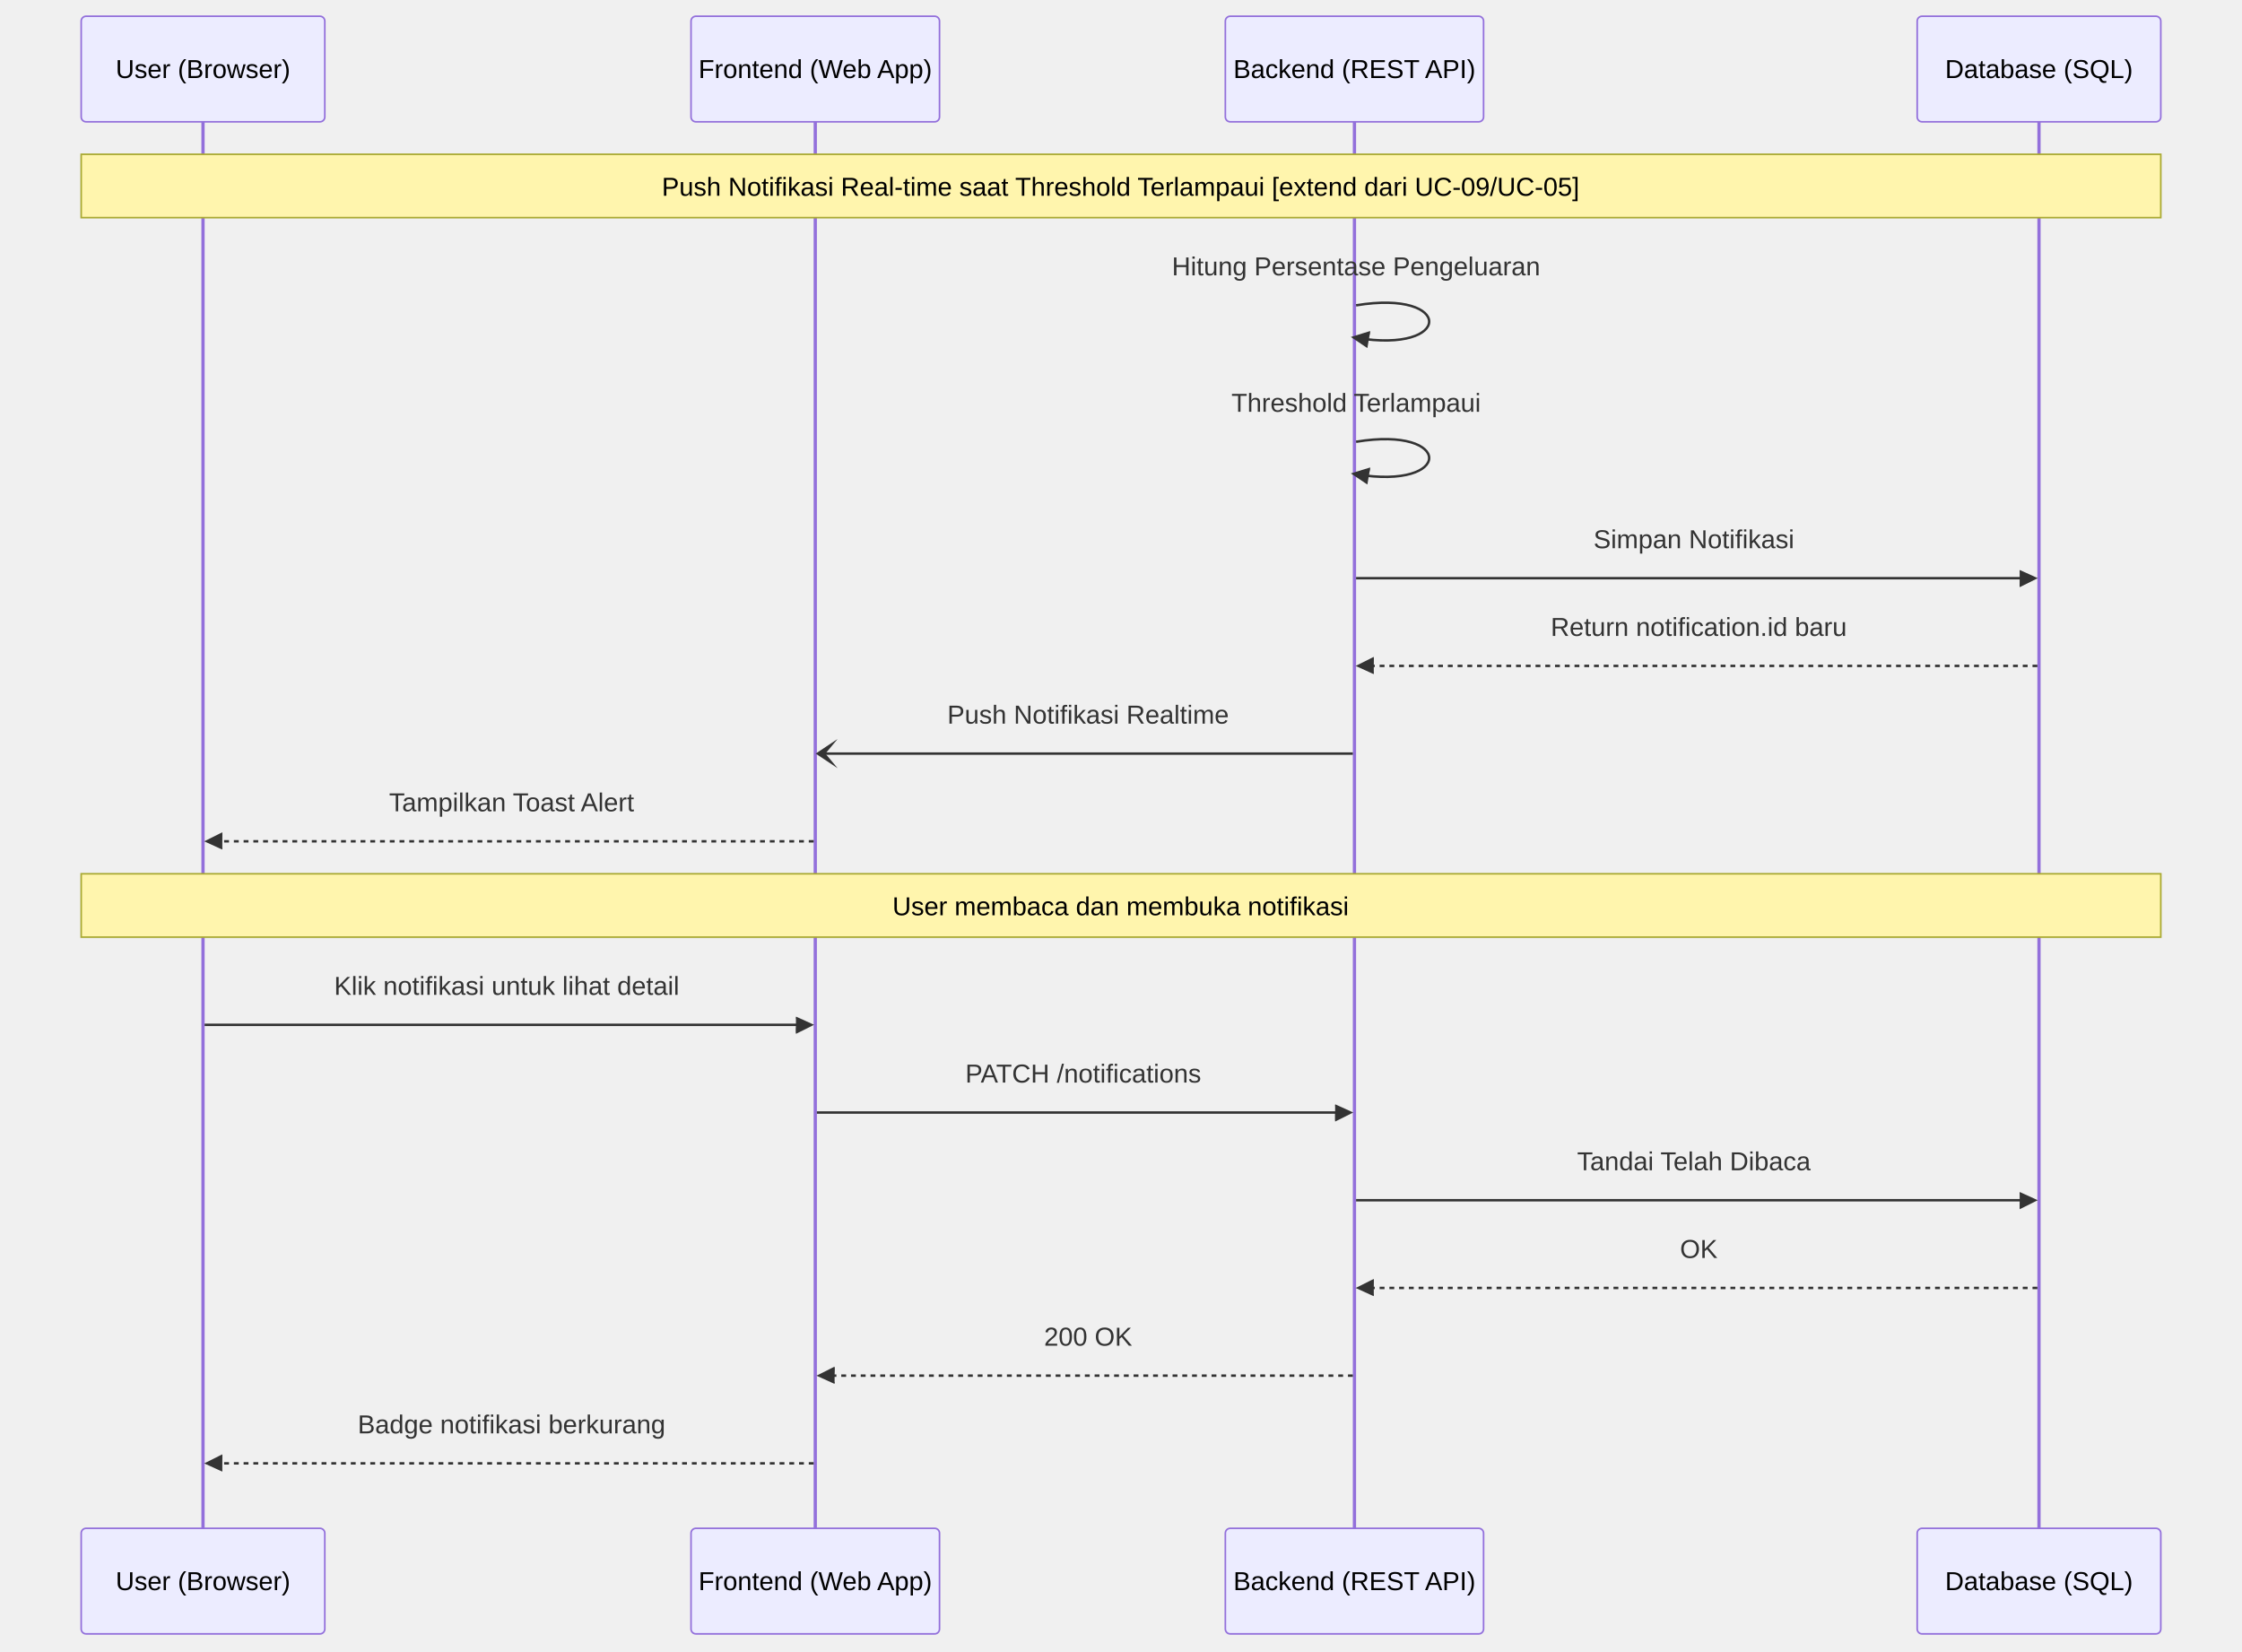
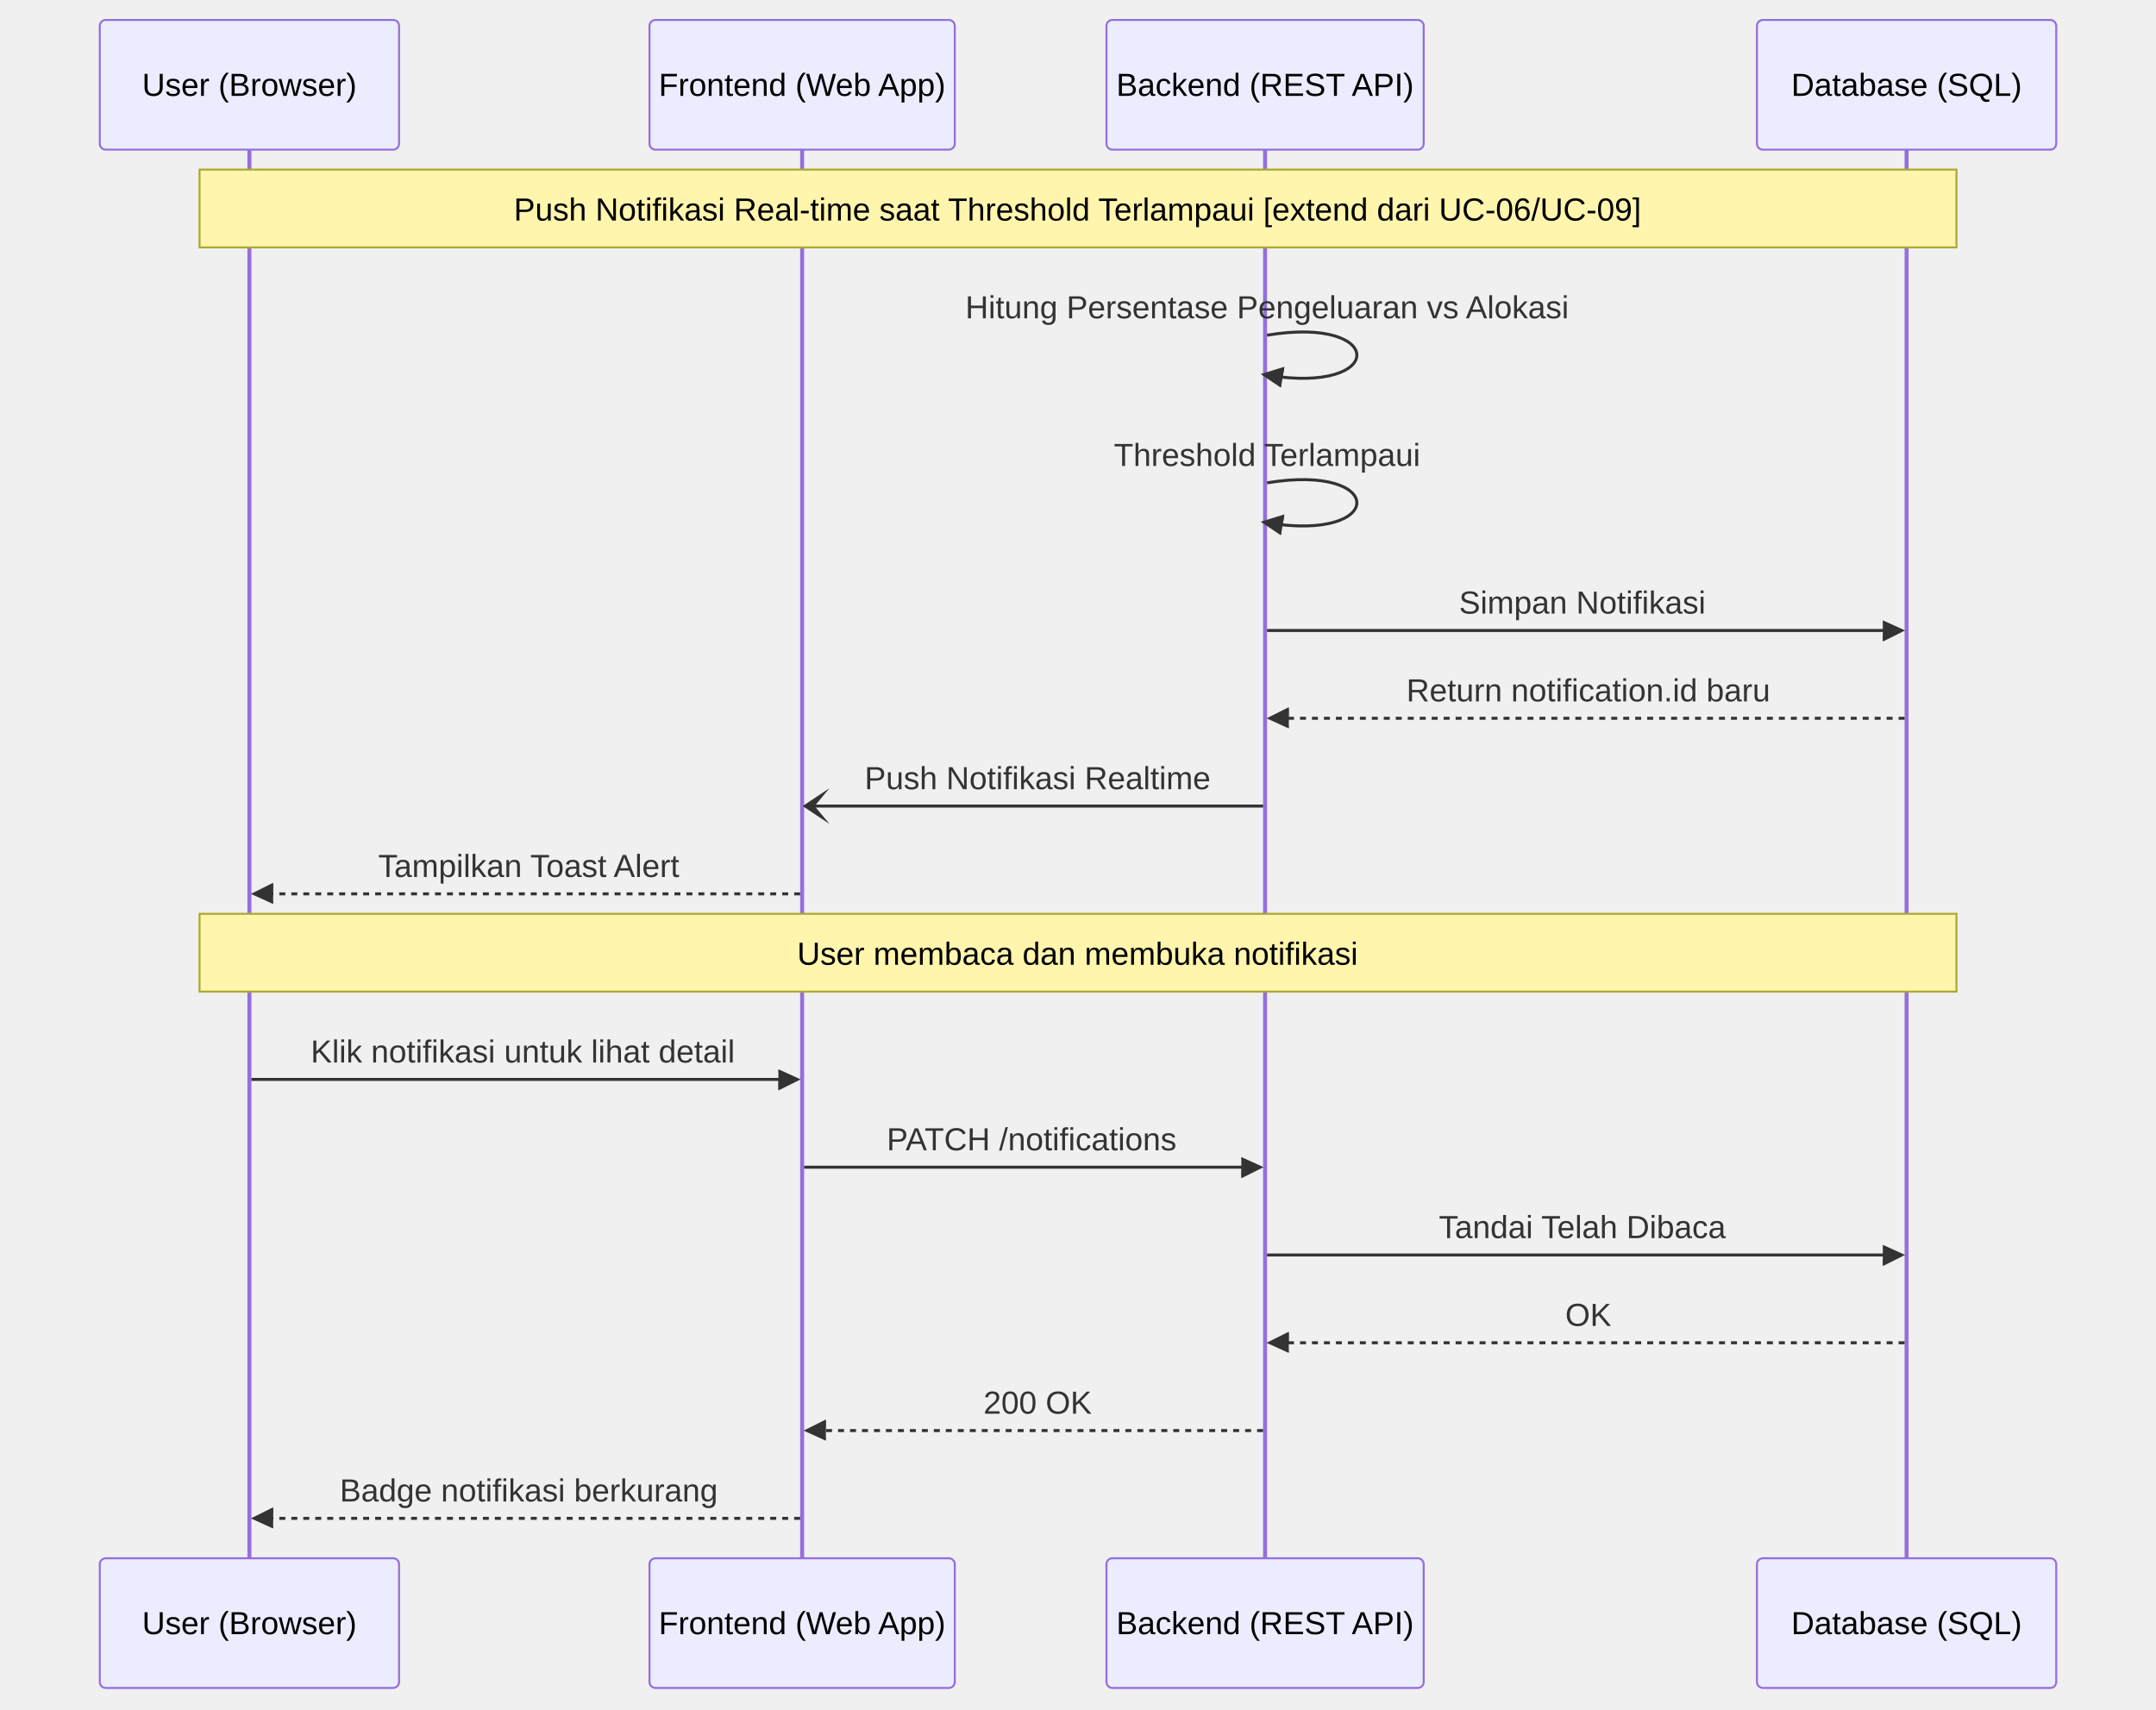
- <svg xmlns="http://www.w3.org/2000/svg" id="my-svg" width="1380.5" style="max-width: 1380.5px; background-color: transparent;" viewBox="-50 -10 1380.5 1017" role="graphics-document document" aria-roledescription="sequence">
+ <svg xmlns="http://www.w3.org/2000/svg" id="my-svg" width="100%" style="max-width: 1080.5px; background-color: transparent;" viewBox="-50 -10 1080.5 857" role="graphics-document document" aria-roledescription="sequence">
  <g>
-     <rect x="1130.5" y="931" fill="#eaeaea" stroke="#666" width="150" height="65" name="DB" rx="3" ry="3" class="actor actor-bottom" />
-     <text x="1205.5" y="963.5" dominant-baseline="central" alignment-baseline="central" class="actor actor-box" style="text-anchor: middle; font-size: 16px; font-weight: 400;">
-       <tspan x="1205.5" dy="0">Database (SQL)</tspan>
+     <rect x="830.5" y="771" fill="#eaeaea" stroke="#666" width="150" height="65" name="DB" rx="3" ry="3" class="actor actor-bottom" />
+     <text x="905.5" y="803.5" dominant-baseline="central" alignment-baseline="central" class="actor actor-box" style="text-anchor: middle; font-size: 16px; font-weight: 400;">
+       <tspan x="905.5" dy="0">Database (SQL)</tspan>
    </text>
  </g>
  <g>
-     <rect x="704.5" y="931" fill="#eaeaea" stroke="#666" width="159" height="65" name="Server" rx="3" ry="3" class="actor actor-bottom" />
-     <text x="784" y="963.5" dominant-baseline="central" alignment-baseline="central" class="actor actor-box" style="text-anchor: middle; font-size: 16px; font-weight: 400;">
-       <tspan x="784" dy="0">Backend (REST API)</tspan>
+     <rect x="504.5" y="771" fill="#eaeaea" stroke="#666" width="159" height="65" name="Server" rx="3" ry="3" class="actor actor-bottom" />
+     <text x="584" y="803.5" dominant-baseline="central" alignment-baseline="central" class="actor actor-box" style="text-anchor: middle; font-size: 16px; font-weight: 400;">
+       <tspan x="584" dy="0">Backend (REST API)</tspan>
    </text>
  </g>
  <g>
-     <rect x="375.5" y="931" fill="#eaeaea" stroke="#666" width="153" height="65" name="UI" rx="3" ry="3" class="actor actor-bottom" />
-     <text x="452" y="963.5" dominant-baseline="central" alignment-baseline="central" class="actor actor-box" style="text-anchor: middle; font-size: 16px; font-weight: 400;">
-       <tspan x="452" dy="0">Frontend (Web App)</tspan>
+     <rect x="275.5" y="771" fill="#eaeaea" stroke="#666" width="153" height="65" name="UI" rx="3" ry="3" class="actor actor-bottom" />
+     <text x="352" y="803.5" dominant-baseline="central" alignment-baseline="central" class="actor actor-box" style="text-anchor: middle; font-size: 16px; font-weight: 400;">
+       <tspan x="352" dy="0">Frontend (Web App)</tspan>
    </text>
  </g>
  <g>
-     <rect x="0" y="931" fill="#eaeaea" stroke="#666" width="150" height="65" name="User" rx="3" ry="3" class="actor actor-bottom" />
-     <text x="75" y="963.5" dominant-baseline="central" alignment-baseline="central" class="actor actor-box" style="text-anchor: middle; font-size: 16px; font-weight: 400;">
+     <rect x="0" y="771" fill="#eaeaea" stroke="#666" width="150" height="65" name="User" rx="3" ry="3" class="actor actor-bottom" />
+     <text x="75" y="803.5" dominant-baseline="central" alignment-baseline="central" class="actor actor-box" style="text-anchor: middle; font-size: 16px; font-weight: 400;">
      <tspan x="75" dy="0">User (Browser)</tspan>
    </text>
  </g>
  <g>
-     <line id="actor3" x1="1205.5" y1="65" x2="1205.5" y2="931" class="actor-line 200" stroke-width="0.5px" stroke="#999" name="DB" data-et="life-line" data-id="DB" />
+     <line id="actor3" x1="905.5" y1="65" x2="905.5" y2="771" class="actor-line 200" stroke-width="0.5px" stroke="#999" name="DB" data-et="life-line" data-id="DB" />
    <g id="root-3" data-et="participant" data-type="participant" data-id="DB">
-       <rect x="1130.5" y="0" fill="#eaeaea" stroke="#666" width="150" height="65" name="DB" rx="3" ry="3" class="actor actor-top" />
-       <text x="1205.5" y="32.5" dominant-baseline="central" alignment-baseline="central" class="actor actor-box" style="text-anchor: middle; font-size: 16px; font-weight: 400;">
-         <tspan x="1205.5" dy="0">Database (SQL)</tspan>
+       <rect x="830.5" y="0" fill="#eaeaea" stroke="#666" width="150" height="65" name="DB" rx="3" ry="3" class="actor actor-top" />
+       <text x="905.5" y="32.5" dominant-baseline="central" alignment-baseline="central" class="actor actor-box" style="text-anchor: middle; font-size: 16px; font-weight: 400;">
+         <tspan x="905.5" dy="0">Database (SQL)</tspan>
      </text>
    </g>
  </g>
  <g>
-     <line id="actor2" x1="784" y1="65" x2="784" y2="931" class="actor-line 200" stroke-width="0.5px" stroke="#999" name="Server" data-et="life-line" data-id="Server" />
+     <line id="actor2" x1="584" y1="65" x2="584" y2="771" class="actor-line 200" stroke-width="0.5px" stroke="#999" name="Server" data-et="life-line" data-id="Server" />
    <g id="root-2" data-et="participant" data-type="participant" data-id="Server">
-       <rect x="704.5" y="0" fill="#eaeaea" stroke="#666" width="159" height="65" name="Server" rx="3" ry="3" class="actor actor-top" />
-       <text x="784" y="32.5" dominant-baseline="central" alignment-baseline="central" class="actor actor-box" style="text-anchor: middle; font-size: 16px; font-weight: 400;">
-         <tspan x="784" dy="0">Backend (REST API)</tspan>
+       <rect x="504.5" y="0" fill="#eaeaea" stroke="#666" width="159" height="65" name="Server" rx="3" ry="3" class="actor actor-top" />
+       <text x="584" y="32.5" dominant-baseline="central" alignment-baseline="central" class="actor actor-box" style="text-anchor: middle; font-size: 16px; font-weight: 400;">
+         <tspan x="584" dy="0">Backend (REST API)</tspan>
      </text>
    </g>
  </g>
  <g>
-     <line id="actor1" x1="452" y1="65" x2="452" y2="931" class="actor-line 200" stroke-width="0.5px" stroke="#999" name="UI" data-et="life-line" data-id="UI" />
+     <line id="actor1" x1="352" y1="65" x2="352" y2="771" class="actor-line 200" stroke-width="0.5px" stroke="#999" name="UI" data-et="life-line" data-id="UI" />
    <g id="root-1" data-et="participant" data-type="participant" data-id="UI">
-       <rect x="375.5" y="0" fill="#eaeaea" stroke="#666" width="153" height="65" name="UI" rx="3" ry="3" class="actor actor-top" />
-       <text x="452" y="32.5" dominant-baseline="central" alignment-baseline="central" class="actor actor-box" style="text-anchor: middle; font-size: 16px; font-weight: 400;">
-         <tspan x="452" dy="0">Frontend (Web App)</tspan>
+       <rect x="275.5" y="0" fill="#eaeaea" stroke="#666" width="153" height="65" name="UI" rx="3" ry="3" class="actor actor-top" />
+       <text x="352" y="32.5" dominant-baseline="central" alignment-baseline="central" class="actor actor-box" style="text-anchor: middle; font-size: 16px; font-weight: 400;">
+         <tspan x="352" dy="0">Frontend (Web App)</tspan>
      </text>
    </g>
  </g>
  <g>
-     <line id="actor0" x1="75" y1="65" x2="75" y2="931" class="actor-line 200" stroke-width="0.5px" stroke="#999" name="User" data-et="life-line" data-id="User" />
+     <line id="actor0" x1="75" y1="65" x2="75" y2="771" class="actor-line 200" stroke-width="0.5px" stroke="#999" name="User" data-et="life-line" data-id="User" />
    <g id="root-0" data-et="participant" data-type="participant" data-id="User">
      <rect x="0" y="0" fill="#eaeaea" stroke="#666" width="150" height="65" name="User" rx="3" ry="3" class="actor actor-top" />
      <text x="75" y="32.5" dominant-baseline="central" alignment-baseline="central" class="actor actor-box" style="text-anchor: middle; font-size: 16px; font-weight: 400;">
        <tspan x="75" dy="0">User (Browser)</tspan>
      </text>
    </g>
  </g>
-   <style>#my-svg{font-family:"trebuchet ms",verdana,arial,sans-serif;font-size:16px;fill:#333;}@keyframes edge-animation-frame{from{stroke-dashoffset:0;}}@keyframes dash{to{stroke-dashoffset:0;}}#my-svg .edge-animation-slow{stroke-dasharray:9,5!important;stroke-dashoffset:900;animation:dash 50s linear infinite;stroke-linecap:round;}#my-svg .edge-animation-fast{stroke-dasharray:9,5!important;stroke-dashoffset:900;animation:dash 20s linear infinite;stroke-linecap:round;}#my-svg .error-icon{fill:#552222;}#my-svg .error-text{fill:#552222;stroke:#552222;}#my-svg .edge-thickness-normal{stroke-width:1px;}#my-svg .edge-thickness-thick{stroke-width:3.5px;}#my-svg .edge-pattern-solid{stroke-dasharray:0;}#my-svg .edge-thickness-invisible{stroke-width:0;fill:none;}#my-svg .edge-pattern-dashed{stroke-dasharray:3;}#my-svg .edge-pattern-dotted{stroke-dasharray:2;}#my-svg .marker{fill:#333333;stroke:#333333;}#my-svg .marker.cross{stroke:#333333;}#my-svg svg{font-family:"trebuchet ms",verdana,arial,sans-serif;font-size:16px;}#my-svg p{margin:0;}#my-svg .actor{stroke:#9370DB;fill:#ECECFF;stroke-width:1;}#my-svg rect.actor.outer-path[data-look="neo"]{filter:drop-shadow(1px 2px 2px rgba(185, 185, 185, 1));}#my-svg rect.note[data-look="neo"]{stroke:#aaaa33;fill:#fff5ad;filter:drop-shadow(1px 2px 2px rgba(185, 185, 185, 1));}#my-svg text.actor&gt;tspan{fill:black;stroke:none;}#my-svg .actor-line{stroke:#9370DB;}#my-svg .innerArc{stroke-width:1.5;stroke-dasharray:none;}#my-svg .messageLine0{stroke-width:1.5;stroke-dasharray:none;stroke:#333;}#my-svg .messageLine1{stroke-width:1.5;stroke-dasharray:2,2;stroke:#333;}#my-svg [id$="-arrowhead"] path{fill:#333;stroke:#333;}#my-svg .sequenceNumber{fill:white;}#my-svg [id$="-sequencenumber"]{fill:#333;}#my-svg [id$="-crosshead"] path{fill:#333;stroke:#333;}#my-svg .messageText{fill:#333;stroke:none;}#my-svg .labelBox{stroke:#9370DB;fill:#ECECFF;filter:none;}#my-svg .labelText,#my-svg .labelText&gt;tspan{fill:black;stroke:none;}#my-svg .loopText,#my-svg .loopText&gt;tspan{fill:#991b1b;stroke:none;}#my-svg .loopLine{stroke-width:2px;stroke-dasharray:2,2;stroke:#9370DB;fill:#9370DB;}#my-svg .note{stroke:#aaaa33;fill:#fff5ad;}#my-svg .noteText,#my-svg .noteText&gt;tspan{fill:black;stroke:none;font-weight:normal;}#my-svg .activation0{fill:#f4f4f4;stroke:#666;}#my-svg .activation1{fill:#f4f4f4;stroke:#666;}#my-svg .activation2{fill:#f4f4f4;stroke:#666;}#my-svg .actorPopupMenu{position:absolute;}#my-svg .actorPopupMenuPanel{position:absolute;fill:#ECECFF;box-shadow:0px 8px 16px 0px rgba(0,0,0,0.2);filter:drop-shadow(3px 5px 2px rgb(0 0 0 / 0.4));}#my-svg .actor-man circle,#my-svg line{fill:#ECECFF;stroke-width:2px;}#my-svg g rect.rect{filter:drop-shadow(1px 2px 2px rgba(185, 185, 185, 1));stroke:#9370DB;}#my-svg .node .neo-node{stroke:#9370DB;}#my-svg [data-look="neo"].node rect,#my-svg [data-look="neo"].cluster rect,#my-svg [data-look="neo"].node polygon{stroke:#9370DB;filter:drop-shadow(1px 2px 2px rgba(185, 185, 185, 1));}#my-svg [data-look="neo"].node path{stroke:#9370DB;stroke-width:1px;}#my-svg [data-look="neo"].node .outer-path{filter:drop-shadow(1px 2px 2px rgba(185, 185, 185, 1));}#my-svg [data-look="neo"].node .neo-line path{stroke:#9370DB;filter:none;}#my-svg [data-look="neo"].node circle{stroke:#9370DB;filter:drop-shadow(1px 2px 2px rgba(185, 185, 185, 1));}#my-svg [data-look="neo"].node circle .state-start{fill:#000000;}#my-svg [data-look="neo"].icon-shape .icon{fill:#9370DB;filter:drop-shadow(1px 2px 2px rgba(185, 185, 185, 1));}#my-svg [data-look="neo"].icon-shape .icon-neo path{stroke:#9370DB;filter:drop-shadow(1px 2px 2px rgba(185, 185, 185, 1));}#my-svg :root{--mermaid-font-family:"trebuchet ms",verdana,arial,sans-serif;}</style>
+   <style>#my-svg{font-family:"trebuchet ms",verdana,arial,sans-serif;font-size:16px;fill:#333;}@keyframes edge-animation-frame{from{stroke-dashoffset:0;}}@keyframes dash{to{stroke-dashoffset:0;}}#my-svg .edge-animation-slow{stroke-dasharray:9,5!important;stroke-dashoffset:900;animation:dash 50s linear infinite;stroke-linecap:round;}#my-svg .edge-animation-fast{stroke-dasharray:9,5!important;stroke-dashoffset:900;animation:dash 20s linear infinite;stroke-linecap:round;}#my-svg .error-icon{fill:#552222;}#my-svg .error-text{fill:#552222;stroke:#552222;}#my-svg .edge-thickness-normal{stroke-width:1px;}#my-svg .edge-thickness-thick{stroke-width:3.5px;}#my-svg .edge-pattern-solid{stroke-dasharray:0;}#my-svg .edge-thickness-invisible{stroke-width:0;fill:none;}#my-svg .edge-pattern-dashed{stroke-dasharray:3;}#my-svg .edge-pattern-dotted{stroke-dasharray:2;}#my-svg .marker{fill:#333333;stroke:#333333;}#my-svg .marker.cross{stroke:#333333;}#my-svg svg{font-family:"trebuchet ms",verdana,arial,sans-serif;font-size:16px;}#my-svg p{margin:0;}#my-svg .actor{stroke:#9370DB;fill:#ECECFF;stroke-width:1;}#my-svg rect.actor.outer-path[data-look="neo"]{filter:drop-shadow(1px 2px 2px rgba(185, 185, 185, 1));}#my-svg rect.note[data-look="neo"]{stroke:#aaaa33;fill:#fff5ad;filter:drop-shadow(1px 2px 2px rgba(185, 185, 185, 1));}#my-svg text.actor&gt;tspan{fill:black;stroke:none;}#my-svg .actor-line{stroke:#9370DB;}#my-svg .innerArc{stroke-width:1.5;stroke-dasharray:none;}#my-svg .messageLine0{stroke-width:1.5;stroke-dasharray:none;stroke:#333;}#my-svg .messageLine1{stroke-width:1.5;stroke-dasharray:2,2;stroke:#333;}#my-svg [id$="-arrowhead"] path{fill:#333;stroke:#333;}#my-svg .sequenceNumber{fill:white;}#my-svg [id$="-sequencenumber"]{fill:#333;}#my-svg [id$="-crosshead"] path{fill:#333;stroke:#333;}#my-svg .messageText{fill:#333;stroke:none;}#my-svg .labelBox{stroke:#9370DB;fill:#ECECFF;filter:none;}#my-svg .labelText,#my-svg .labelText&gt;tspan{fill:black;stroke:none;}#my-svg .loopText,#my-svg .loopText&gt;tspan{fill:black;stroke:none;}#my-svg .loopLine{stroke-width:2px;stroke-dasharray:2,2;stroke:#9370DB;fill:#9370DB;}#my-svg .note{stroke:#aaaa33;fill:#fff5ad;}#my-svg .noteText,#my-svg .noteText&gt;tspan{fill:black;stroke:none;font-weight:normal;}#my-svg .activation0{fill:#f4f4f4;stroke:#666;}#my-svg .activation1{fill:#f4f4f4;stroke:#666;}#my-svg .activation2{fill:#f4f4f4;stroke:#666;}#my-svg .actorPopupMenu{position:absolute;}#my-svg .actorPopupMenuPanel{position:absolute;fill:#ECECFF;box-shadow:0px 8px 16px 0px rgba(0,0,0,0.2);filter:drop-shadow(3px 5px 2px rgb(0 0 0 / 0.4));}#my-svg .actor-man circle,#my-svg line{fill:#ECECFF;stroke-width:2px;}#my-svg g rect.rect{filter:drop-shadow(1px 2px 2px rgba(185, 185, 185, 1));stroke:#9370DB;}#my-svg .node .neo-node{stroke:#9370DB;}#my-svg [data-look="neo"].node rect,#my-svg [data-look="neo"].cluster rect,#my-svg [data-look="neo"].node polygon{stroke:#9370DB;filter:drop-shadow(1px 2px 2px rgba(185, 185, 185, 1));}#my-svg [data-look="neo"].node path{stroke:#9370DB;stroke-width:1px;}#my-svg [data-look="neo"].node .outer-path{filter:drop-shadow(1px 2px 2px rgba(185, 185, 185, 1));}#my-svg [data-look="neo"].node .neo-line path{stroke:#9370DB;filter:none;}#my-svg [data-look="neo"].node circle{stroke:#9370DB;filter:drop-shadow(1px 2px 2px rgba(185, 185, 185, 1));}#my-svg [data-look="neo"].node circle .state-start{fill:#000000;}#my-svg [data-look="neo"].icon-shape .icon{fill:#9370DB;filter:drop-shadow(1px 2px 2px rgba(185, 185, 185, 1));}#my-svg [data-look="neo"].icon-shape .icon-neo path{stroke:#9370DB;filter:drop-shadow(1px 2px 2px rgba(185, 185, 185, 1));}#my-svg :root{--mermaid-font-family:"trebuchet ms",verdana,arial,sans-serif;}</style>
  <g />
  <defs>
    <symbol id="my-svg-computer" width="24" height="24">
      <path transform="scale(.5)" d="M2 2v13h20v-13h-20zm18 11h-16v-9h16v9zm-10.228 6l.466-1h3.524l.467 1h-4.457zm14.228 3h-24l2-6h2.104l-1.33 4h18.45l-1.297-4h2.073l2 6zm-5-10h-14v-7h14v7z" />
    </symbol>
  </defs>
  <defs>
    <symbol id="my-svg-database" fill-rule="evenodd" clip-rule="evenodd">
      <path transform="scale(.5)" d="M12.258.001l.256.004.255.005.253.008.251.01.249.012.247.015.246.016.242.019.241.02.239.023.236.024.233.027.231.028.229.031.225.032.223.034.22.036.217.038.214.04.211.041.208.043.205.045.201.046.198.048.194.05.191.051.187.053.183.054.18.056.175.057.172.059.168.06.163.061.16.063.155.064.15.066.074.033.073.033.071.034.07.034.069.035.068.035.067.035.066.035.064.036.064.036.062.036.06.036.06.037.058.037.058.037.055.038.055.038.053.038.052.038.051.039.05.039.048.039.047.039.045.04.044.04.043.04.041.04.04.041.039.041.037.041.036.041.034.041.033.042.032.042.03.042.029.042.027.042.026.043.024.043.023.043.021.043.02.043.018.044.017.043.015.044.013.044.012.044.011.045.009.044.007.045.006.045.004.045.002.045.001.045v17l-.001.045-.002.045-.004.045-.006.045-.007.045-.009.044-.011.045-.012.044-.013.044-.015.044-.017.043-.018.044-.02.043-.021.043-.023.043-.024.043-.026.043-.027.042-.029.042-.03.042-.032.042-.033.042-.034.041-.036.041-.037.041-.039.041-.04.041-.041.04-.043.04-.044.04-.045.04-.047.039-.048.039-.05.039-.051.039-.052.038-.053.038-.055.038-.055.038-.058.037-.058.037-.06.037-.06.036-.062.036-.064.036-.064.036-.066.035-.067.035-.068.035-.069.035-.07.034-.071.034-.073.033-.074.033-.15.066-.155.064-.16.063-.163.061-.168.06-.172.059-.175.057-.18.056-.183.054-.187.053-.191.051-.194.05-.198.048-.201.046-.205.045-.208.043-.211.041-.214.04-.217.038-.22.036-.223.034-.225.032-.229.031-.231.028-.233.027-.236.024-.239.023-.241.02-.242.019-.246.016-.247.015-.249.012-.251.01-.253.008-.255.005-.256.004-.258.001-.258-.001-.256-.004-.255-.005-.253-.008-.251-.01-.249-.012-.247-.015-.245-.016-.243-.019-.241-.02-.238-.023-.236-.024-.234-.027-.231-.028-.228-.031-.226-.032-.223-.034-.22-.036-.217-.038-.214-.04-.211-.041-.208-.043-.204-.045-.201-.046-.198-.048-.195-.05-.19-.051-.187-.053-.184-.054-.179-.056-.176-.057-.172-.059-.167-.06-.164-.061-.159-.063-.155-.064-.151-.066-.074-.033-.072-.033-.072-.034-.07-.034-.069-.035-.068-.035-.067-.035-.066-.035-.064-.036-.063-.036-.062-.036-.061-.036-.06-.037-.058-.037-.057-.037-.056-.038-.055-.038-.053-.038-.052-.038-.051-.039-.049-.039-.049-.039-.046-.039-.046-.04-.044-.04-.043-.04-.041-.04-.04-.041-.039-.041-.037-.041-.036-.041-.034-.041-.033-.042-.032-.042-.03-.042-.029-.042-.027-.042-.026-.043-.024-.043-.023-.043-.021-.043-.02-.043-.018-.044-.017-.043-.015-.044-.013-.044-.012-.044-.011-.045-.009-.044-.007-.045-.006-.045-.004-.045-.002-.045-.001-.045v-17l.001-.045.002-.045.004-.045.006-.045.007-.045.009-.044.011-.045.012-.044.013-.044.015-.044.017-.043.018-.044.02-.043.021-.043.023-.043.024-.043.026-.043.027-.042.029-.042.03-.042.032-.042.033-.042.034-.041.036-.041.037-.041.039-.041.04-.041.041-.04.043-.04.044-.04.046-.04.046-.039.049-.039.049-.039.051-.039.052-.038.053-.038.055-.038.056-.038.057-.037.058-.037.06-.037.061-.036.062-.036.063-.036.064-.036.066-.035.067-.035.068-.035.069-.035.07-.034.072-.034.072-.033.074-.033.151-.066.155-.064.159-.063.164-.061.167-.06.172-.059.176-.057.179-.056.184-.054.187-.053.19-.051.195-.05.198-.048.201-.046.204-.045.208-.043.211-.041.214-.04.217-.038.22-.036.223-.034.226-.032.228-.031.231-.028.234-.027.236-.024.238-.023.241-.02.243-.019.245-.016.247-.015.249-.012.251-.01.253-.008.255-.005.256-.004.258-.001.258.001zm-9.258 20.499v.01l.001.021.003.021.004.022.005.021.006.022.007.022.009.023.01.022.011.023.012.023.013.023.015.023.016.024.017.023.018.024.019.024.021.024.022.025.023.024.024.025.052.049.056.05.061.051.066.051.07.051.075.051.079.052.084.052.088.052.092.052.097.052.102.051.105.052.11.052.114.051.119.051.123.051.127.05.131.05.135.05.139.048.144.049.147.047.152.047.155.047.16.045.163.045.167.043.171.043.176.041.178.041.183.039.187.039.19.037.194.035.197.035.202.033.204.031.209.03.212.029.216.027.219.025.222.024.226.021.23.02.233.018.236.016.24.015.243.012.246.01.249.008.253.005.256.004.259.001.26-.001.257-.004.254-.005.25-.008.247-.011.244-.012.241-.014.237-.016.233-.018.231-.021.226-.021.224-.024.22-.026.216-.027.212-.028.21-.031.205-.031.202-.034.198-.034.194-.036.191-.037.187-.039.183-.04.179-.04.175-.042.172-.043.168-.044.163-.045.16-.046.155-.046.152-.047.148-.048.143-.049.139-.049.136-.05.131-.05.126-.05.123-.051.118-.052.114-.051.11-.052.106-.052.101-.052.096-.052.092-.052.088-.053.083-.051.079-.052.074-.052.07-.051.065-.051.06-.051.056-.05.051-.05.023-.024.023-.025.021-.024.02-.024.019-.024.018-.024.017-.024.015-.023.014-.024.013-.023.012-.023.01-.023.01-.022.008-.022.006-.022.006-.022.004-.022.004-.021.001-.021.001-.021v-4.127l-.077.055-.08.053-.083.054-.085.053-.087.052-.09.052-.093.051-.095.05-.097.05-.1.049-.102.049-.105.048-.106.047-.109.047-.111.046-.114.045-.115.045-.118.044-.12.043-.122.042-.124.042-.126.041-.128.04-.13.04-.132.038-.134.038-.135.037-.138.037-.139.035-.142.035-.143.034-.144.033-.147.032-.148.031-.15.03-.151.03-.153.029-.154.027-.156.027-.158.026-.159.025-.161.024-.162.023-.163.022-.165.021-.166.02-.167.019-.169.018-.169.017-.171.016-.173.015-.173.014-.175.013-.175.012-.177.011-.178.01-.179.008-.179.008-.181.006-.182.005-.182.004-.184.003-.184.002h-.37l-.184-.002-.184-.003-.182-.004-.182-.005-.181-.006-.179-.008-.179-.008-.178-.01-.176-.011-.176-.012-.175-.013-.173-.014-.172-.015-.171-.016-.17-.017-.169-.018-.167-.019-.166-.02-.165-.021-.163-.022-.162-.023-.161-.024-.159-.025-.157-.026-.156-.027-.155-.027-.153-.029-.151-.03-.15-.03-.148-.031-.146-.032-.145-.033-.143-.034-.141-.035-.14-.035-.137-.037-.136-.037-.134-.038-.132-.038-.13-.04-.128-.04-.126-.041-.124-.042-.122-.042-.12-.044-.117-.043-.116-.045-.113-.045-.112-.046-.109-.047-.106-.047-.105-.048-.102-.049-.1-.049-.097-.05-.095-.05-.093-.052-.09-.051-.087-.052-.085-.053-.083-.054-.08-.054-.077-.054v4.127zm0-5.654v.011l.001.021.003.021.004.021.005.022.006.022.007.022.009.022.01.022.011.023.012.023.013.023.015.024.016.023.017.024.018.024.019.024.021.024.022.024.023.025.024.024.052.05.056.05.061.05.066.051.07.051.075.052.079.051.084.052.088.052.092.052.097.052.102.052.105.052.11.051.114.051.119.052.123.05.127.051.131.05.135.049.139.049.144.048.147.048.152.047.155.046.16.045.163.045.167.044.171.042.176.042.178.04.183.04.187.038.19.037.194.036.197.034.202.033.204.032.209.03.212.028.216.027.219.025.222.024.226.022.23.02.233.018.236.016.24.014.243.012.246.01.249.008.253.006.256.003.259.001.26-.001.257-.003.254-.006.25-.008.247-.01.244-.012.241-.015.237-.016.233-.018.231-.02.226-.022.224-.024.22-.025.216-.027.212-.029.21-.03.205-.032.202-.033.198-.035.194-.036.191-.037.187-.039.183-.039.179-.041.175-.042.172-.043.168-.044.163-.045.16-.045.155-.047.152-.047.148-.048.143-.048.139-.05.136-.049.131-.05.126-.051.123-.051.118-.051.114-.052.11-.052.106-.052.101-.052.096-.052.092-.052.088-.052.083-.052.079-.052.074-.051.07-.052.065-.051.06-.05.056-.051.051-.049.023-.025.023-.024.021-.025.02-.024.019-.024.018-.024.017-.024.015-.023.014-.023.013-.024.012-.022.01-.023.01-.023.008-.022.006-.022.006-.022.004-.021.004-.022.001-.021.001-.021v-4.139l-.077.054-.08.054-.083.054-.085.052-.087.053-.09.051-.093.051-.095.051-.097.05-.1.049-.102.049-.105.048-.106.047-.109.047-.111.046-.114.045-.115.044-.118.044-.12.044-.122.042-.124.042-.126.041-.128.04-.13.039-.132.039-.134.038-.135.037-.138.036-.139.036-.142.035-.143.033-.144.033-.147.033-.148.031-.15.03-.151.03-.153.028-.154.028-.156.027-.158.026-.159.025-.161.024-.162.023-.163.022-.165.021-.166.02-.167.019-.169.018-.169.017-.171.016-.173.015-.173.014-.175.013-.175.012-.177.011-.178.009-.179.009-.179.007-.181.007-.182.005-.182.004-.184.003-.184.002h-.37l-.184-.002-.184-.003-.182-.004-.182-.005-.181-.007-.179-.007-.179-.009-.178-.009-.176-.011-.176-.012-.175-.013-.173-.014-.172-.015-.171-.016-.17-.017-.169-.018-.167-.019-.166-.02-.165-.021-.163-.022-.162-.023-.161-.024-.159-.025-.157-.026-.156-.027-.155-.028-.153-.028-.151-.03-.15-.03-.148-.031-.146-.033-.145-.033-.143-.033-.141-.035-.14-.036-.137-.036-.136-.037-.134-.038-.132-.039-.13-.039-.128-.04-.126-.041-.124-.042-.122-.043-.12-.043-.117-.044-.116-.044-.113-.046-.112-.046-.109-.046-.106-.047-.105-.048-.102-.049-.1-.049-.097-.05-.095-.051-.093-.051-.09-.051-.087-.053-.085-.052-.083-.054-.08-.054-.077-.054v4.139zm0-5.666v.011l.001.02.003.022.004.021.005.022.006.021.007.022.009.023.01.022.011.023.012.023.013.023.015.023.016.024.017.024.018.023.019.024.021.025.022.024.023.024.024.025.052.05.056.05.061.05.066.051.07.051.075.052.079.051.084.052.088.052.092.052.097.052.102.052.105.051.11.052.114.051.119.051.123.051.127.05.131.05.135.05.139.049.144.048.147.048.152.047.155.046.16.045.163.045.167.043.171.043.176.042.178.04.183.04.187.038.19.037.194.036.197.034.202.033.204.032.209.03.212.028.216.027.219.025.222.024.226.021.23.02.233.018.236.017.24.014.243.012.246.01.249.008.253.006.256.003.259.001.26-.001.257-.003.254-.006.25-.008.247-.01.244-.013.241-.014.237-.016.233-.018.231-.02.226-.022.224-.024.22-.025.216-.027.212-.029.21-.03.205-.032.202-.033.198-.035.194-.036.191-.037.187-.039.183-.039.179-.041.175-.042.172-.043.168-.044.163-.045.16-.045.155-.047.152-.047.148-.048.143-.049.139-.049.136-.049.131-.051.126-.05.123-.051.118-.052.114-.051.11-.052.106-.052.101-.052.096-.052.092-.052.088-.052.083-.052.079-.052.074-.052.07-.051.065-.051.06-.051.056-.05.051-.049.023-.025.023-.025.021-.024.02-.024.019-.024.018-.024.017-.024.015-.023.014-.024.013-.023.012-.023.01-.022.01-.023.008-.022.006-.022.006-.022.004-.022.004-.021.001-.021.001-.021v-4.153l-.077.054-.08.054-.083.053-.085.053-.087.053-.09.051-.093.051-.095.051-.097.05-.1.049-.102.048-.105.048-.106.048-.109.046-.111.046-.114.046-.115.044-.118.044-.12.043-.122.043-.124.042-.126.041-.128.04-.13.039-.132.039-.134.038-.135.037-.138.036-.139.036-.142.034-.143.034-.144.033-.147.032-.148.032-.15.03-.151.03-.153.028-.154.028-.156.027-.158.026-.159.024-.161.024-.162.023-.163.023-.165.021-.166.02-.167.019-.169.018-.169.017-.171.016-.173.015-.173.014-.175.013-.175.012-.177.01-.178.01-.179.009-.179.007-.181.006-.182.006-.182.004-.184.003-.184.001-.185.001-.185-.001-.184-.001-.184-.003-.182-.004-.182-.006-.181-.006-.179-.007-.179-.009-.178-.01-.176-.01-.176-.012-.175-.013-.173-.014-.172-.015-.171-.016-.17-.017-.169-.018-.167-.019-.166-.02-.165-.021-.163-.023-.162-.023-.161-.024-.159-.024-.157-.026-.156-.027-.155-.028-.153-.028-.151-.03-.15-.03-.148-.032-.146-.032-.145-.033-.143-.034-.141-.034-.14-.036-.137-.036-.136-.037-.134-.038-.132-.039-.13-.039-.128-.041-.126-.041-.124-.041-.122-.043-.12-.043-.117-.044-.116-.044-.113-.046-.112-.046-.109-.046-.106-.048-.105-.048-.102-.048-.1-.05-.097-.049-.095-.051-.093-.051-.09-.052-.087-.052-.085-.053-.083-.053-.08-.054-.077-.054v4.153zm8.74-8.179l-.257.004-.254.005-.25.008-.247.011-.244.012-.241.014-.237.016-.233.018-.231.021-.226.022-.224.023-.22.026-.216.027-.212.028-.21.031-.205.032-.202.033-.198.034-.194.036-.191.038-.187.038-.183.04-.179.041-.175.042-.172.043-.168.043-.163.045-.16.046-.155.046-.152.048-.148.048-.143.048-.139.049-.136.05-.131.05-.126.051-.123.051-.118.051-.114.052-.11.052-.106.052-.101.052-.096.052-.092.052-.088.052-.083.052-.079.052-.074.051-.07.052-.065.051-.06.05-.056.05-.051.05-.023.025-.023.024-.021.024-.02.025-.019.024-.018.024-.017.023-.015.024-.014.023-.013.023-.012.023-.01.023-.01.022-.008.022-.006.023-.006.021-.004.022-.004.021-.001.021-.001.021.001.021.001.021.004.021.004.022.006.021.006.023.008.022.01.022.01.023.012.023.013.023.014.023.015.024.017.023.018.024.019.024.02.025.021.024.023.024.023.025.051.05.056.05.06.05.065.051.07.052.074.051.079.052.083.052.088.052.092.052.096.052.101.052.106.052.11.052.114.052.118.051.123.051.126.051.131.05.136.05.139.049.143.048.148.048.152.048.155.046.16.046.163.045.168.043.172.043.175.042.179.041.183.04.187.038.191.038.194.036.198.034.202.033.205.032.21.031.212.028.216.027.22.026.224.023.226.022.231.021.233.018.237.016.241.014.244.012.247.011.25.008.254.005.257.004.26.001.26-.001.257-.004.254-.005.25-.008.247-.011.244-.012.241-.014.237-.016.233-.018.231-.021.226-.022.224-.023.22-.026.216-.027.212-.028.21-.031.205-.032.202-.033.198-.034.194-.036.191-.038.187-.038.183-.04.179-.041.175-.042.172-.043.168-.043.163-.045.16-.046.155-.046.152-.048.148-.048.143-.048.139-.049.136-.05.131-.05.126-.051.123-.051.118-.051.114-.052.11-.052.106-.052.101-.052.096-.052.092-.052.088-.052.083-.052.079-.052.074-.051.07-.052.065-.051.06-.05.056-.05.051-.05.023-.025.023-.024.021-.024.02-.025.019-.024.018-.024.017-.023.015-.024.014-.023.013-.023.012-.023.01-.023.01-.022.008-.022.006-.023.006-.021.004-.022.004-.021.001-.021.001-.021-.001-.021-.001-.021-.004-.021-.004-.022-.006-.021-.006-.023-.008-.022-.01-.022-.01-.023-.012-.023-.013-.023-.014-.023-.015-.024-.017-.023-.018-.024-.019-.024-.02-.025-.021-.024-.023-.024-.023-.025-.051-.05-.056-.05-.06-.05-.065-.051-.07-.052-.074-.051-.079-.052-.083-.052-.088-.052-.092-.052-.096-.052-.101-.052-.106-.052-.11-.052-.114-.052-.118-.051-.123-.051-.126-.051-.131-.05-.136-.05-.139-.049-.143-.048-.148-.048-.152-.048-.155-.046-.16-.046-.163-.045-.168-.043-.172-.043-.175-.042-.179-.041-.183-.04-.187-.038-.191-.038-.194-.036-.198-.034-.202-.033-.205-.032-.21-.031-.212-.028-.216-.027-.22-.026-.224-.023-.226-.022-.231-.021-.233-.018-.237-.016-.241-.014-.244-.012-.247-.011-.25-.008-.254-.005-.257-.004-.26-.001-.26.001z" />
    </symbol>
  </defs>
  <defs>
    <symbol id="my-svg-clock" width="24" height="24">
      <path transform="scale(.5)" d="M12 2c5.514 0 10 4.486 10 10s-4.486 10-10 10-10-4.486-10-10 4.486-10 10-10zm0-2c-6.627 0-12 5.373-12 12s5.373 12 12 12 12-5.373 12-12-5.373-12-12-12zm5.848 12.459c.202.038.202.333.001.372-1.907.361-6.045 1.111-6.547 1.111-.719 0-1.301-.582-1.301-1.301 0-.512.77-5.447 1.125-7.445.034-.192.312-.181.343.014l.985 6.238 5.394 1.011z" />
    </symbol>
  </defs>
  <defs>
    <marker id="my-svg-arrowhead" refX="7.9" refY="5" markerUnits="userSpaceOnUse" markerWidth="12" markerHeight="12" orient="auto-start-reverse">
      <path d="M -1 0 L 10 5 L 0 10 z" />
    </marker>
  </defs>
  <defs>
    <marker id="my-svg-crosshead" markerWidth="15" markerHeight="8" orient="auto" refX="4" refY="4.5">
      <path fill="none" stroke="#000000" stroke-width="1pt" d="M 1,2 L 6,7 M 6,2 L 1,7" style="stroke-dasharray: 0, 0;" />
    </marker>
  </defs>
  <defs>
    <marker id="my-svg-filled-head" refX="15.5" refY="7" markerWidth="20" markerHeight="28" orient="auto">
      <path d="M 18,7 L9,13 L14,7 L9,1 Z" />
    </marker>
  </defs>
  <defs>
    <marker id="my-svg-sequencenumber" refX="15" refY="15" markerWidth="60" markerHeight="40" orient="auto">
      <circle cx="15" cy="15" r="6" />
    </marker>
  </defs>
  <defs>
    <marker id="my-svg-solidTopArrowHead" refX="7.9" refY="7.25" markerUnits="userSpaceOnUse" markerWidth="12" markerHeight="12" orient="auto-start-reverse">
      <path d="M 0 0 L 10 8 L 0 8 z" />
    </marker>
  </defs>
  <defs>
    <marker id="my-svg-solidBottomArrowHead" refX="7.9" refY="0.75" markerUnits="userSpaceOnUse" markerWidth="12" markerHeight="12" orient="auto-start-reverse">
      <path d="M 0 0 L 10 0 L 0 8 z" />
    </marker>
  </defs>
  <defs>
    <marker id="my-svg-stickTopArrowHead" refX="7.5" refY="7" markerUnits="userSpaceOnUse" markerWidth="12" markerHeight="12" orient="auto-start-reverse">
      <path d="M 0 0 L 7 7" stroke="black" stroke-width="1.5" fill="none" />
    </marker>
  </defs>
  <defs>
    <marker id="my-svg-stickBottomArrowHead" refX="7.5" refY="0" markerUnits="userSpaceOnUse" markerWidth="12" markerHeight="12" orient="auto-start-reverse">
      <path d="M 0 7 L 7 0" stroke="black" stroke-width="1.5" fill="none" />
    </marker>
  </defs>
  <g data-et="note" data-id="i0">
-     <rect x="0" y="85" fill="#EDF2AE" stroke="#666" width="1280.5" height="39" class="note" />
-     <text x="640" y="90" text-anchor="middle" dominant-baseline="middle" alignment-baseline="middle" class="noteText" dy="1em" style="font-size: 16px; font-weight: 400;">
-       <tspan x="640">Push Notifikasi Real-time saat Threshold Terlampaui [extend dari UC-09/UC-05]</tspan>
+     <rect x="50" y="75" fill="#EDF2AE" stroke="#666" width="880.5" height="39" class="note" />
+     <text x="490" y="80" text-anchor="middle" dominant-baseline="middle" alignment-baseline="middle" class="noteText" dy="1em" style="font-size: 16px; font-weight: 400;">
+       <tspan x="490">Push Notifikasi Real-time saat Threshold Terlampaui [extend dari UC-06/UC-09]</tspan>
    </text>
  </g>
  <g data-et="note" data-id="i7">
-     <rect x="0" y="528" fill="#EDF2AE" stroke="#666" width="1280.5" height="39" class="note" />
-     <text x="640" y="533" text-anchor="middle" dominant-baseline="middle" alignment-baseline="middle" class="noteText" dy="1em" style="font-size: 16px; font-weight: 400;">
-       <tspan x="640">User membaca dan membuka notifikasi</tspan>
+     <rect x="50" y="448" fill="#EDF2AE" stroke="#666" width="880.5" height="39" class="note" />
+     <text x="490" y="453" text-anchor="middle" dominant-baseline="middle" alignment-baseline="middle" class="noteText" dy="1em" style="font-size: 16px; font-weight: 400;">
+       <tspan x="490">User membaca dan membuka notifikasi</tspan>
    </text>
  </g>
-   <text x="785" y="139" text-anchor="middle" dominant-baseline="middle" alignment-baseline="middle" class="messageText" dy="1em" style="font-size: 16px; font-weight: 400;">Hitung Persentase Pengeluaran</text>
-   <path d="M 785,178 C 845,168 845,208 785,198" class="messageLine0" data-et="message" data-id="i1" data-from="Server" data-to="Server" stroke-width="2" stroke="none" marker-end="url(#my-svg-arrowhead)" style="fill: none;" />
-   <text x="785" y="223" text-anchor="middle" dominant-baseline="middle" alignment-baseline="middle" class="messageText" dy="1em" style="font-size: 16px; font-weight: 400;">Threshold Terlampaui</text>
-   <path d="M 785,262 C 845,252 845,292 785,282" class="messageLine0" data-et="message" data-id="i2" data-from="Server" data-to="Server" stroke-width="2" stroke="none" marker-end="url(#my-svg-arrowhead)" style="fill: none;" />
-   <text x="993" y="307" text-anchor="middle" dominant-baseline="middle" alignment-baseline="middle" class="messageText" dy="1em" style="font-size: 16px; font-weight: 400;">Simpan Notifikasi</text>
-   <line x1="785" y1="346" x2="1201.5" y2="346" class="messageLine0" data-et="message" data-id="i3" data-from="Server" data-to="DB" stroke-width="2" stroke="none" marker-end="url(#my-svg-arrowhead)" style="fill: none;" />
-   <text x="996" y="361" text-anchor="middle" dominant-baseline="middle" alignment-baseline="middle" class="messageText" dy="1em" style="font-size: 16px; font-weight: 400;">Return notification.id baru</text>
-   <line x1="1204.5" y1="400" x2="788" y2="400" class="messageLine1" data-et="message" data-id="i4" data-from="DB" data-to="Server" stroke-width="2" stroke="none" marker-end="url(#my-svg-arrowhead)" style="stroke-dasharray: 3, 3; fill: none;" />
-   <text x="620" y="415" text-anchor="middle" dominant-baseline="middle" alignment-baseline="middle" class="messageText" dy="1em" style="font-size: 16px; font-weight: 400;">Push Notifikasi Realtime</text>
-   <line x1="783" y1="454" x2="456" y2="454" class="messageLine0" data-et="message" data-id="i5" data-from="Server" data-to="UI" stroke-width="2" stroke="none" marker-end="url(#my-svg-filled-head)" style="fill: none;" />
-   <text x="265" y="469" text-anchor="middle" dominant-baseline="middle" alignment-baseline="middle" class="messageText" dy="1em" style="font-size: 16px; font-weight: 400;">Tampilkan Toast Alert</text>
-   <line x1="451" y1="508" x2="79" y2="508" class="messageLine1" data-et="message" data-id="i6" data-from="UI" data-to="User" stroke-width="2" stroke="none" marker-end="url(#my-svg-arrowhead)" style="stroke-dasharray: 3, 3; fill: none;" />
-   <text x="262" y="582" text-anchor="middle" dominant-baseline="middle" alignment-baseline="middle" class="messageText" dy="1em" style="font-size: 16px; font-weight: 400;">Klik notifikasi untuk lihat detail</text>
-   <line x1="76" y1="621" x2="448" y2="621" class="messageLine0" data-et="message" data-id="i8" data-from="User" data-to="UI" stroke-width="2" stroke="none" marker-end="url(#my-svg-arrowhead)" style="fill: none;" />
-   <text x="617" y="636" text-anchor="middle" dominant-baseline="middle" alignment-baseline="middle" class="messageText" dy="1em" style="font-size: 16px; font-weight: 400;">PATCH /notifications</text>
-   <line x1="453" y1="675" x2="780" y2="675" class="messageLine0" data-et="message" data-id="i9" data-from="UI" data-to="Server" stroke-width="2" stroke="none" marker-end="url(#my-svg-arrowhead)" style="fill: none;" />
-   <text x="993" y="690" text-anchor="middle" dominant-baseline="middle" alignment-baseline="middle" class="messageText" dy="1em" style="font-size: 16px; font-weight: 400;">Tandai Telah Dibaca</text>
-   <line x1="785" y1="729" x2="1201.5" y2="729" class="messageLine0" data-et="message" data-id="i10" data-from="Server" data-to="DB" stroke-width="2" stroke="none" marker-end="url(#my-svg-arrowhead)" style="fill: none;" />
-   <text x="996" y="744" text-anchor="middle" dominant-baseline="middle" alignment-baseline="middle" class="messageText" dy="1em" style="font-size: 16px; font-weight: 400;">OK</text>
-   <line x1="1204.5" y1="783" x2="788" y2="783" class="messageLine1" data-et="message" data-id="i11" data-from="DB" data-to="Server" stroke-width="2" stroke="none" marker-end="url(#my-svg-arrowhead)" style="stroke-dasharray: 3, 3; fill: none;" />
-   <text x="620" y="798" text-anchor="middle" dominant-baseline="middle" alignment-baseline="middle" class="messageText" dy="1em" style="font-size: 16px; font-weight: 400;">200 OK</text>
-   <line x1="783" y1="837" x2="456" y2="837" class="messageLine1" data-et="message" data-id="i12" data-from="Server" data-to="UI" stroke-width="2" stroke="none" marker-end="url(#my-svg-arrowhead)" style="stroke-dasharray: 3, 3; fill: none;" />
-   <text x="265" y="852" text-anchor="middle" dominant-baseline="middle" alignment-baseline="middle" class="messageText" dy="1em" style="font-size: 16px; font-weight: 400;">Badge notifikasi berkurang</text>
-   <line x1="451" y1="891" x2="79" y2="891" class="messageLine1" data-et="message" data-id="i13" data-from="UI" data-to="User" stroke-width="2" stroke="none" marker-end="url(#my-svg-arrowhead)" style="stroke-dasharray: 3, 3; fill: none;" />
+   <text x="585" y="129" text-anchor="middle" dominant-baseline="middle" alignment-baseline="middle" class="messageText" dy="1em" style="font-size: 16px; font-weight: 400;">Hitung Persentase Pengeluaran vs Alokasi</text>
+   <path d="M 585,158 C 645,148 645,188 585,178" class="messageLine0" data-et="message" data-id="i1" data-from="Server" data-to="Server" stroke-width="2" stroke="none" marker-end="url(#my-svg-arrowhead)" style="fill: none;" />
+   <text x="585" y="203" text-anchor="middle" dominant-baseline="middle" alignment-baseline="middle" class="messageText" dy="1em" style="font-size: 16px; font-weight: 400;">Threshold Terlampaui</text>
+   <path d="M 585,232 C 645,222 645,262 585,252" class="messageLine0" data-et="message" data-id="i2" data-from="Server" data-to="Server" stroke-width="2" stroke="none" marker-end="url(#my-svg-arrowhead)" style="fill: none;" />
+   <text x="743" y="277" text-anchor="middle" dominant-baseline="middle" alignment-baseline="middle" class="messageText" dy="1em" style="font-size: 16px; font-weight: 400;">Simpan Notifikasi</text>
+   <line x1="585" y1="306" x2="901.5" y2="306" class="messageLine0" data-et="message" data-id="i3" data-from="Server" data-to="DB" stroke-width="2" stroke="none" marker-end="url(#my-svg-arrowhead)" style="fill: none;" />
+   <text x="746" y="321" text-anchor="middle" dominant-baseline="middle" alignment-baseline="middle" class="messageText" dy="1em" style="font-size: 16px; font-weight: 400;">Return notification.id baru</text>
+   <line x1="904.5" y1="350" x2="588" y2="350" class="messageLine1" data-et="message" data-id="i4" data-from="DB" data-to="Server" stroke-width="2" stroke="none" marker-end="url(#my-svg-arrowhead)" style="stroke-dasharray: 3, 3; fill: none;" />
+   <text x="470" y="365" text-anchor="middle" dominant-baseline="middle" alignment-baseline="middle" class="messageText" dy="1em" style="font-size: 16px; font-weight: 400;">Push Notifikasi Realtime</text>
+   <line x1="583" y1="394" x2="356" y2="394" class="messageLine0" data-et="message" data-id="i5" data-from="Server" data-to="UI" stroke-width="2" stroke="none" marker-end="url(#my-svg-filled-head)" style="fill: none;" />
+   <text x="215" y="409" text-anchor="middle" dominant-baseline="middle" alignment-baseline="middle" class="messageText" dy="1em" style="font-size: 16px; font-weight: 400;">Tampilkan Toast Alert</text>
+   <line x1="351" y1="438" x2="79" y2="438" class="messageLine1" data-et="message" data-id="i6" data-from="UI" data-to="User" stroke-width="2" stroke="none" marker-end="url(#my-svg-arrowhead)" style="stroke-dasharray: 3, 3; fill: none;" />
+   <text x="212" y="502" text-anchor="middle" dominant-baseline="middle" alignment-baseline="middle" class="messageText" dy="1em" style="font-size: 16px; font-weight: 400;">Klik notifikasi untuk lihat detail</text>
+   <line x1="76" y1="531" x2="348" y2="531" class="messageLine0" data-et="message" data-id="i8" data-from="User" data-to="UI" stroke-width="2" stroke="none" marker-end="url(#my-svg-arrowhead)" style="fill: none;" />
+   <text x="467" y="546" text-anchor="middle" dominant-baseline="middle" alignment-baseline="middle" class="messageText" dy="1em" style="font-size: 16px; font-weight: 400;">PATCH /notifications</text>
+   <line x1="353" y1="575" x2="580" y2="575" class="messageLine0" data-et="message" data-id="i9" data-from="UI" data-to="Server" stroke-width="2" stroke="none" marker-end="url(#my-svg-arrowhead)" style="fill: none;" />
+   <text x="743" y="590" text-anchor="middle" dominant-baseline="middle" alignment-baseline="middle" class="messageText" dy="1em" style="font-size: 16px; font-weight: 400;">Tandai Telah Dibaca</text>
+   <line x1="585" y1="619" x2="901.5" y2="619" class="messageLine0" data-et="message" data-id="i10" data-from="Server" data-to="DB" stroke-width="2" stroke="none" marker-end="url(#my-svg-arrowhead)" style="fill: none;" />
+   <text x="746" y="634" text-anchor="middle" dominant-baseline="middle" alignment-baseline="middle" class="messageText" dy="1em" style="font-size: 16px; font-weight: 400;">OK</text>
+   <line x1="904.5" y1="663" x2="588" y2="663" class="messageLine1" data-et="message" data-id="i11" data-from="DB" data-to="Server" stroke-width="2" stroke="none" marker-end="url(#my-svg-arrowhead)" style="stroke-dasharray: 3, 3; fill: none;" />
+   <text x="470" y="678" text-anchor="middle" dominant-baseline="middle" alignment-baseline="middle" class="messageText" dy="1em" style="font-size: 16px; font-weight: 400;">200 OK</text>
+   <line x1="583" y1="707" x2="356" y2="707" class="messageLine1" data-et="message" data-id="i12" data-from="Server" data-to="UI" stroke-width="2" stroke="none" marker-end="url(#my-svg-arrowhead)" style="stroke-dasharray: 3, 3; fill: none;" />
+   <text x="215" y="722" text-anchor="middle" dominant-baseline="middle" alignment-baseline="middle" class="messageText" dy="1em" style="font-size: 16px; font-weight: 400;">Badge notifikasi berkurang</text>
+   <line x1="351" y1="751" x2="79" y2="751" class="messageLine1" data-et="message" data-id="i13" data-from="UI" data-to="User" stroke-width="2" stroke="none" marker-end="url(#my-svg-arrowhead)" style="stroke-dasharray: 3, 3; fill: none;" />
</svg>
